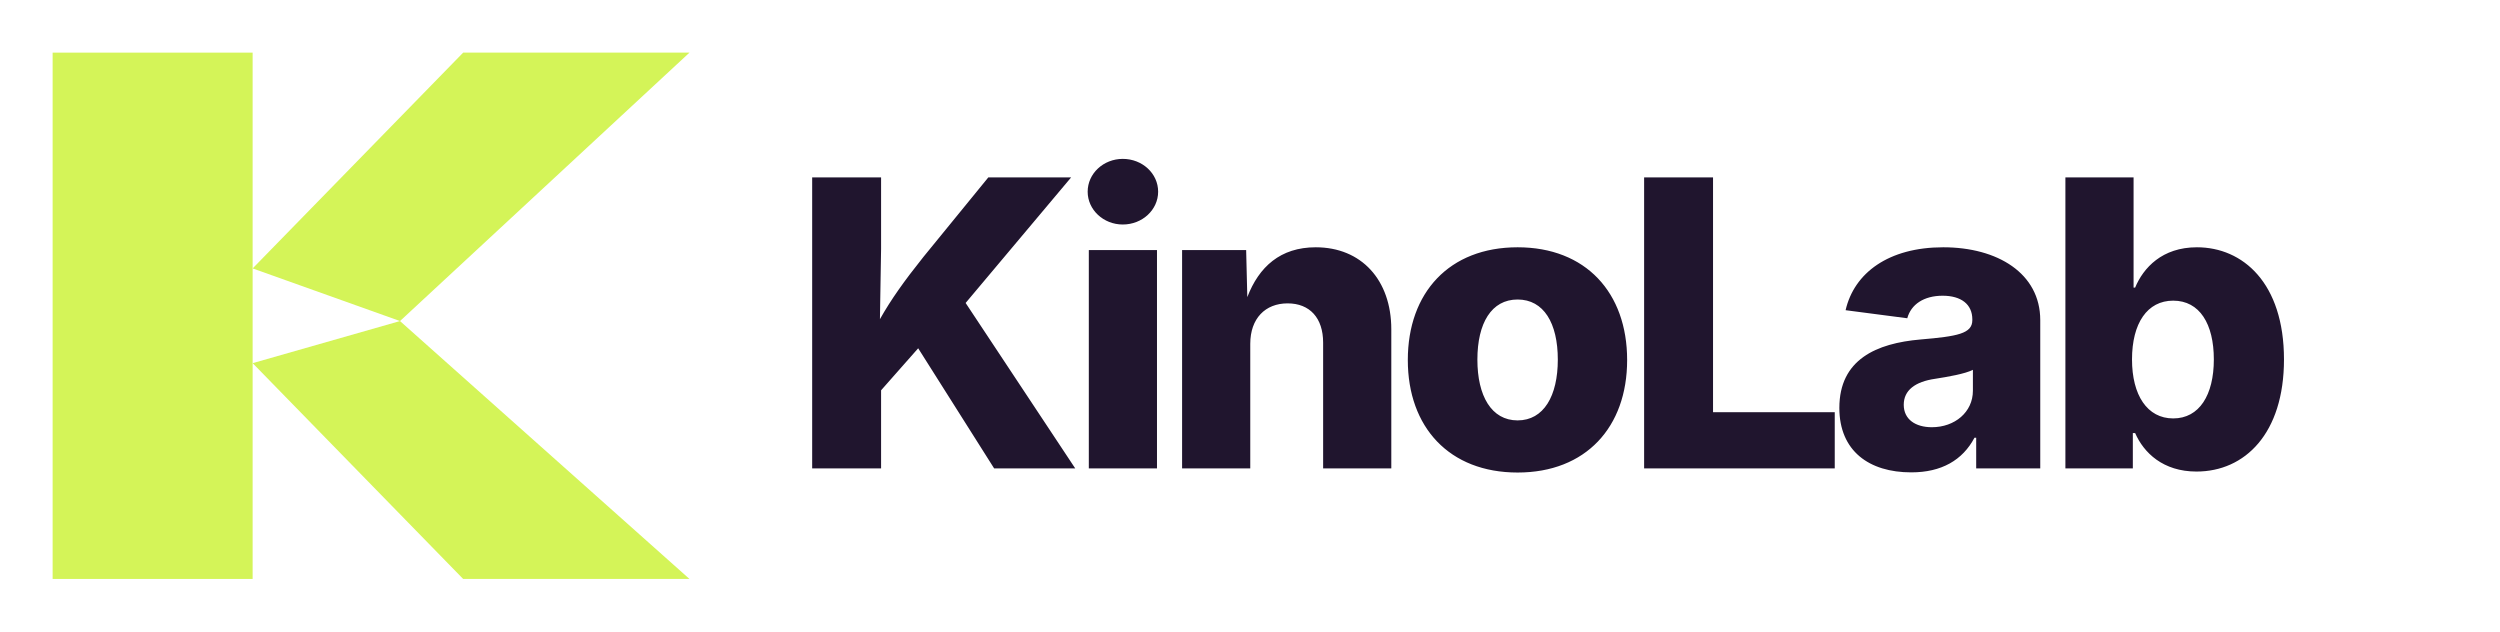
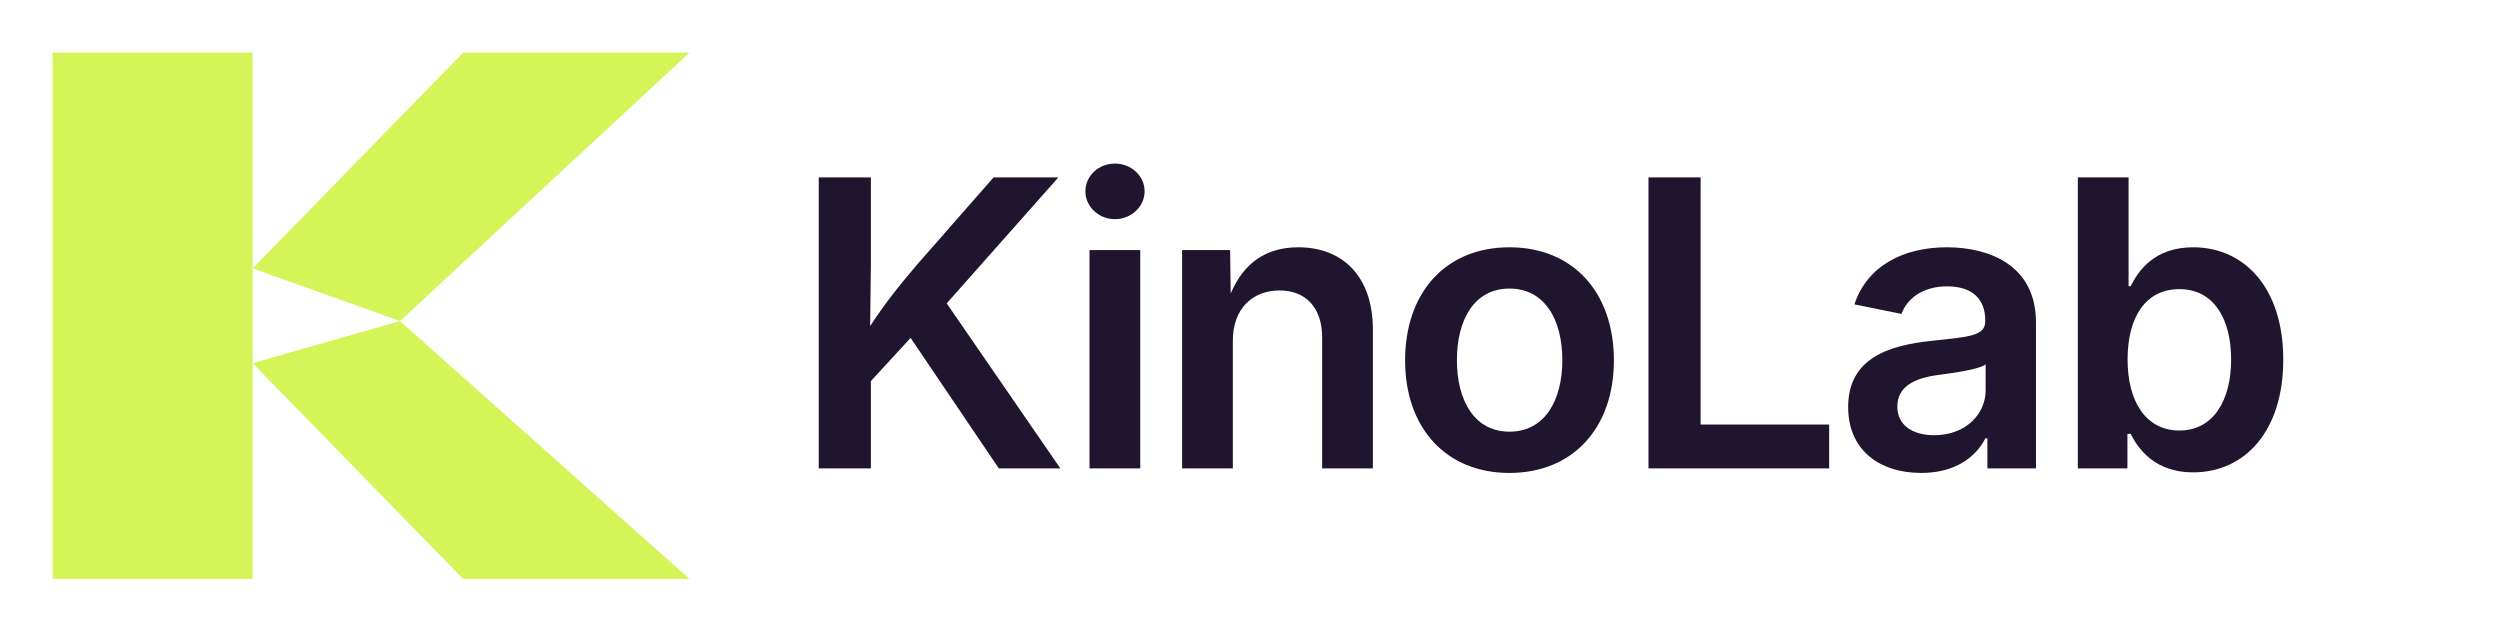
<svg xmlns="http://www.w3.org/2000/svg" viewBox="0 0 475 120" role="img" aria-labelledby="title">
  <g fill="#D4F458">
    <path d="M10 10H48V110H10Z" />
    <path d="M48 51L88 10H131L76 61Z" />
    <path d="M48 69L76 61L131 110H88Z" />
  </g>
-   <text x="150" y="89" fill="#20152E" font-family="Inter,Arial,Helvetica,sans-serif" font-size="76" font-weight="800" letter-spacing="-3.8">KinoLab</text>
+   <text x="150" y="89" fill="#20152E" font-family="Inter,Arial,Helvetica,sans-serif" font-size="76" font-weight="600" letter-spacing="-2.3">KinoLab</text>
</svg>
